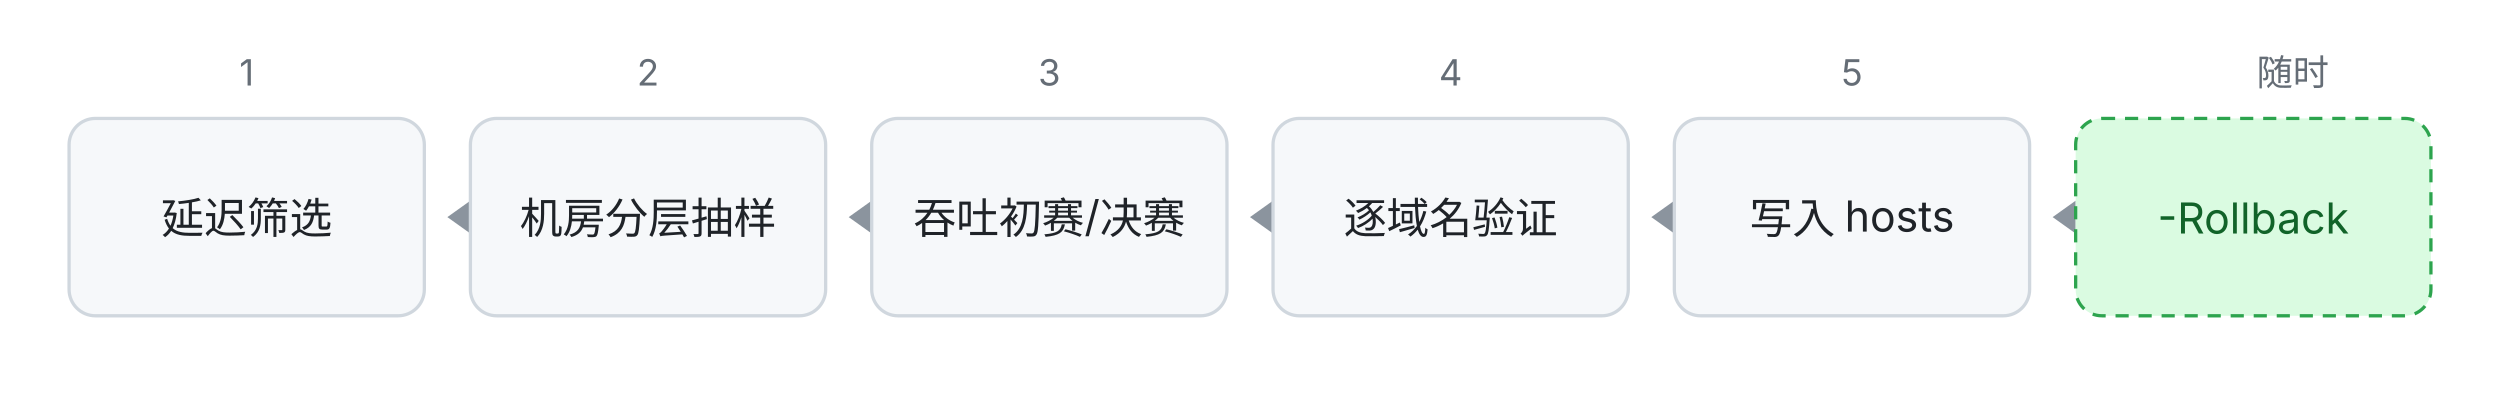
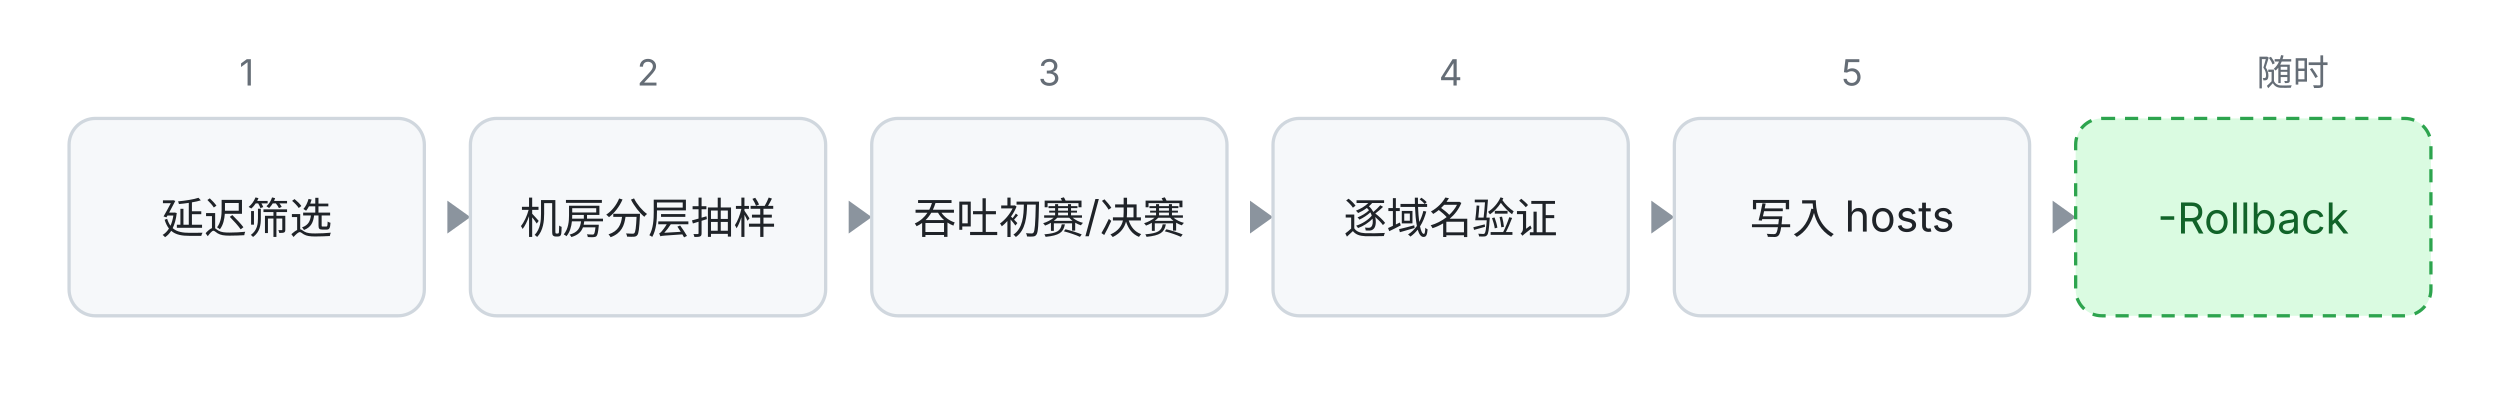
<svg xmlns="http://www.w3.org/2000/svg" viewBox="0 0 760 122" width="760" height="122" role="img" aria-label="处理流程：延迟筛选 → 机房分层抽样 → 吞吐初赛与决赛 → 逐域名验证与复核 → 写入 hosts → 可回滚">
  <style>
    .box { fill: #f6f8fa; stroke: #d0d7de; stroke-width: 1; }
    .num { fill: #656d76; font: 11px -apple-system, "Segoe UI", "Microsoft YaHei", sans-serif; }
    .lbl { fill: #1f2328; font: 13px -apple-system, "Segoe UI", "Microsoft YaHei", sans-serif; }
    .arrow { fill: #8b949e; }
    .final { fill: #dafbe1; stroke: #2da44e; stroke-width: 1; stroke-dasharray: 4 3; }
    .finalLbl { fill: #116329; font: 13px -apple-system, "Segoe UI", "Microsoft YaHei", sans-serif; }
  </style>
  <text class="num" x="75" y="26" text-anchor="middle">1</text>
  <rect class="box" x="21" y="36" width="108" height="60" rx="8" />
  <text class="lbl" x="75" y="71" text-anchor="middle">延迟筛选</text>
-   <polygon class="arrow" points="136,66 143,61 143,71" />
+   <polygon class="arrow" points="136,61 136,71 143,66" />
  <text class="num" x="197" y="26" text-anchor="middle">2</text>
  <rect class="box" x="143" y="36" width="108" height="60" rx="8" />
  <text class="lbl" x="197" y="71" text-anchor="middle">机房分层抽样</text>
-   <polygon class="arrow" points="258,66 265,61 265,71" />
+   <polygon class="arrow" points="258,61 258,71 265,66" />
  <text class="num" x="319" y="26" text-anchor="middle">3</text>
  <rect class="box" x="265" y="36" width="108" height="60" rx="8" />
  <text class="lbl" x="319" y="71" text-anchor="middle">吞吐初赛/决赛</text>
-   <polygon class="arrow" points="380,66 387,61 387,71" />
+   <polygon class="arrow" points="380,61 380,71 387,66" />
  <text class="num" x="441" y="26" text-anchor="middle">4</text>
  <rect class="box" x="387" y="36" width="108" height="60" rx="8" />
  <text class="lbl" x="441" y="71" text-anchor="middle">逐域名验证</text>
-   <polygon class="arrow" points="502,66 509,61 509,71" />
+   <polygon class="arrow" points="502,61 502,71 509,66" />
  <text class="num" x="563" y="26" text-anchor="middle">5</text>
  <rect class="box" x="509" y="36" width="108" height="60" rx="8" />
  <text class="lbl" x="563" y="71" text-anchor="middle">写入 hosts</text>
-   <polygon class="arrow" points="624,66 631,61 631,71" />
+   <polygon class="arrow" points="624,61 624,71 631,66" />
  <text class="num" x="697" y="26" text-anchor="middle">随时</text>
  <rect class="final" x="631" y="36" width="108" height="60" rx="8" />
  <text class="finalLbl" x="685" y="71" text-anchor="middle">-Rollback</text>
</svg>
